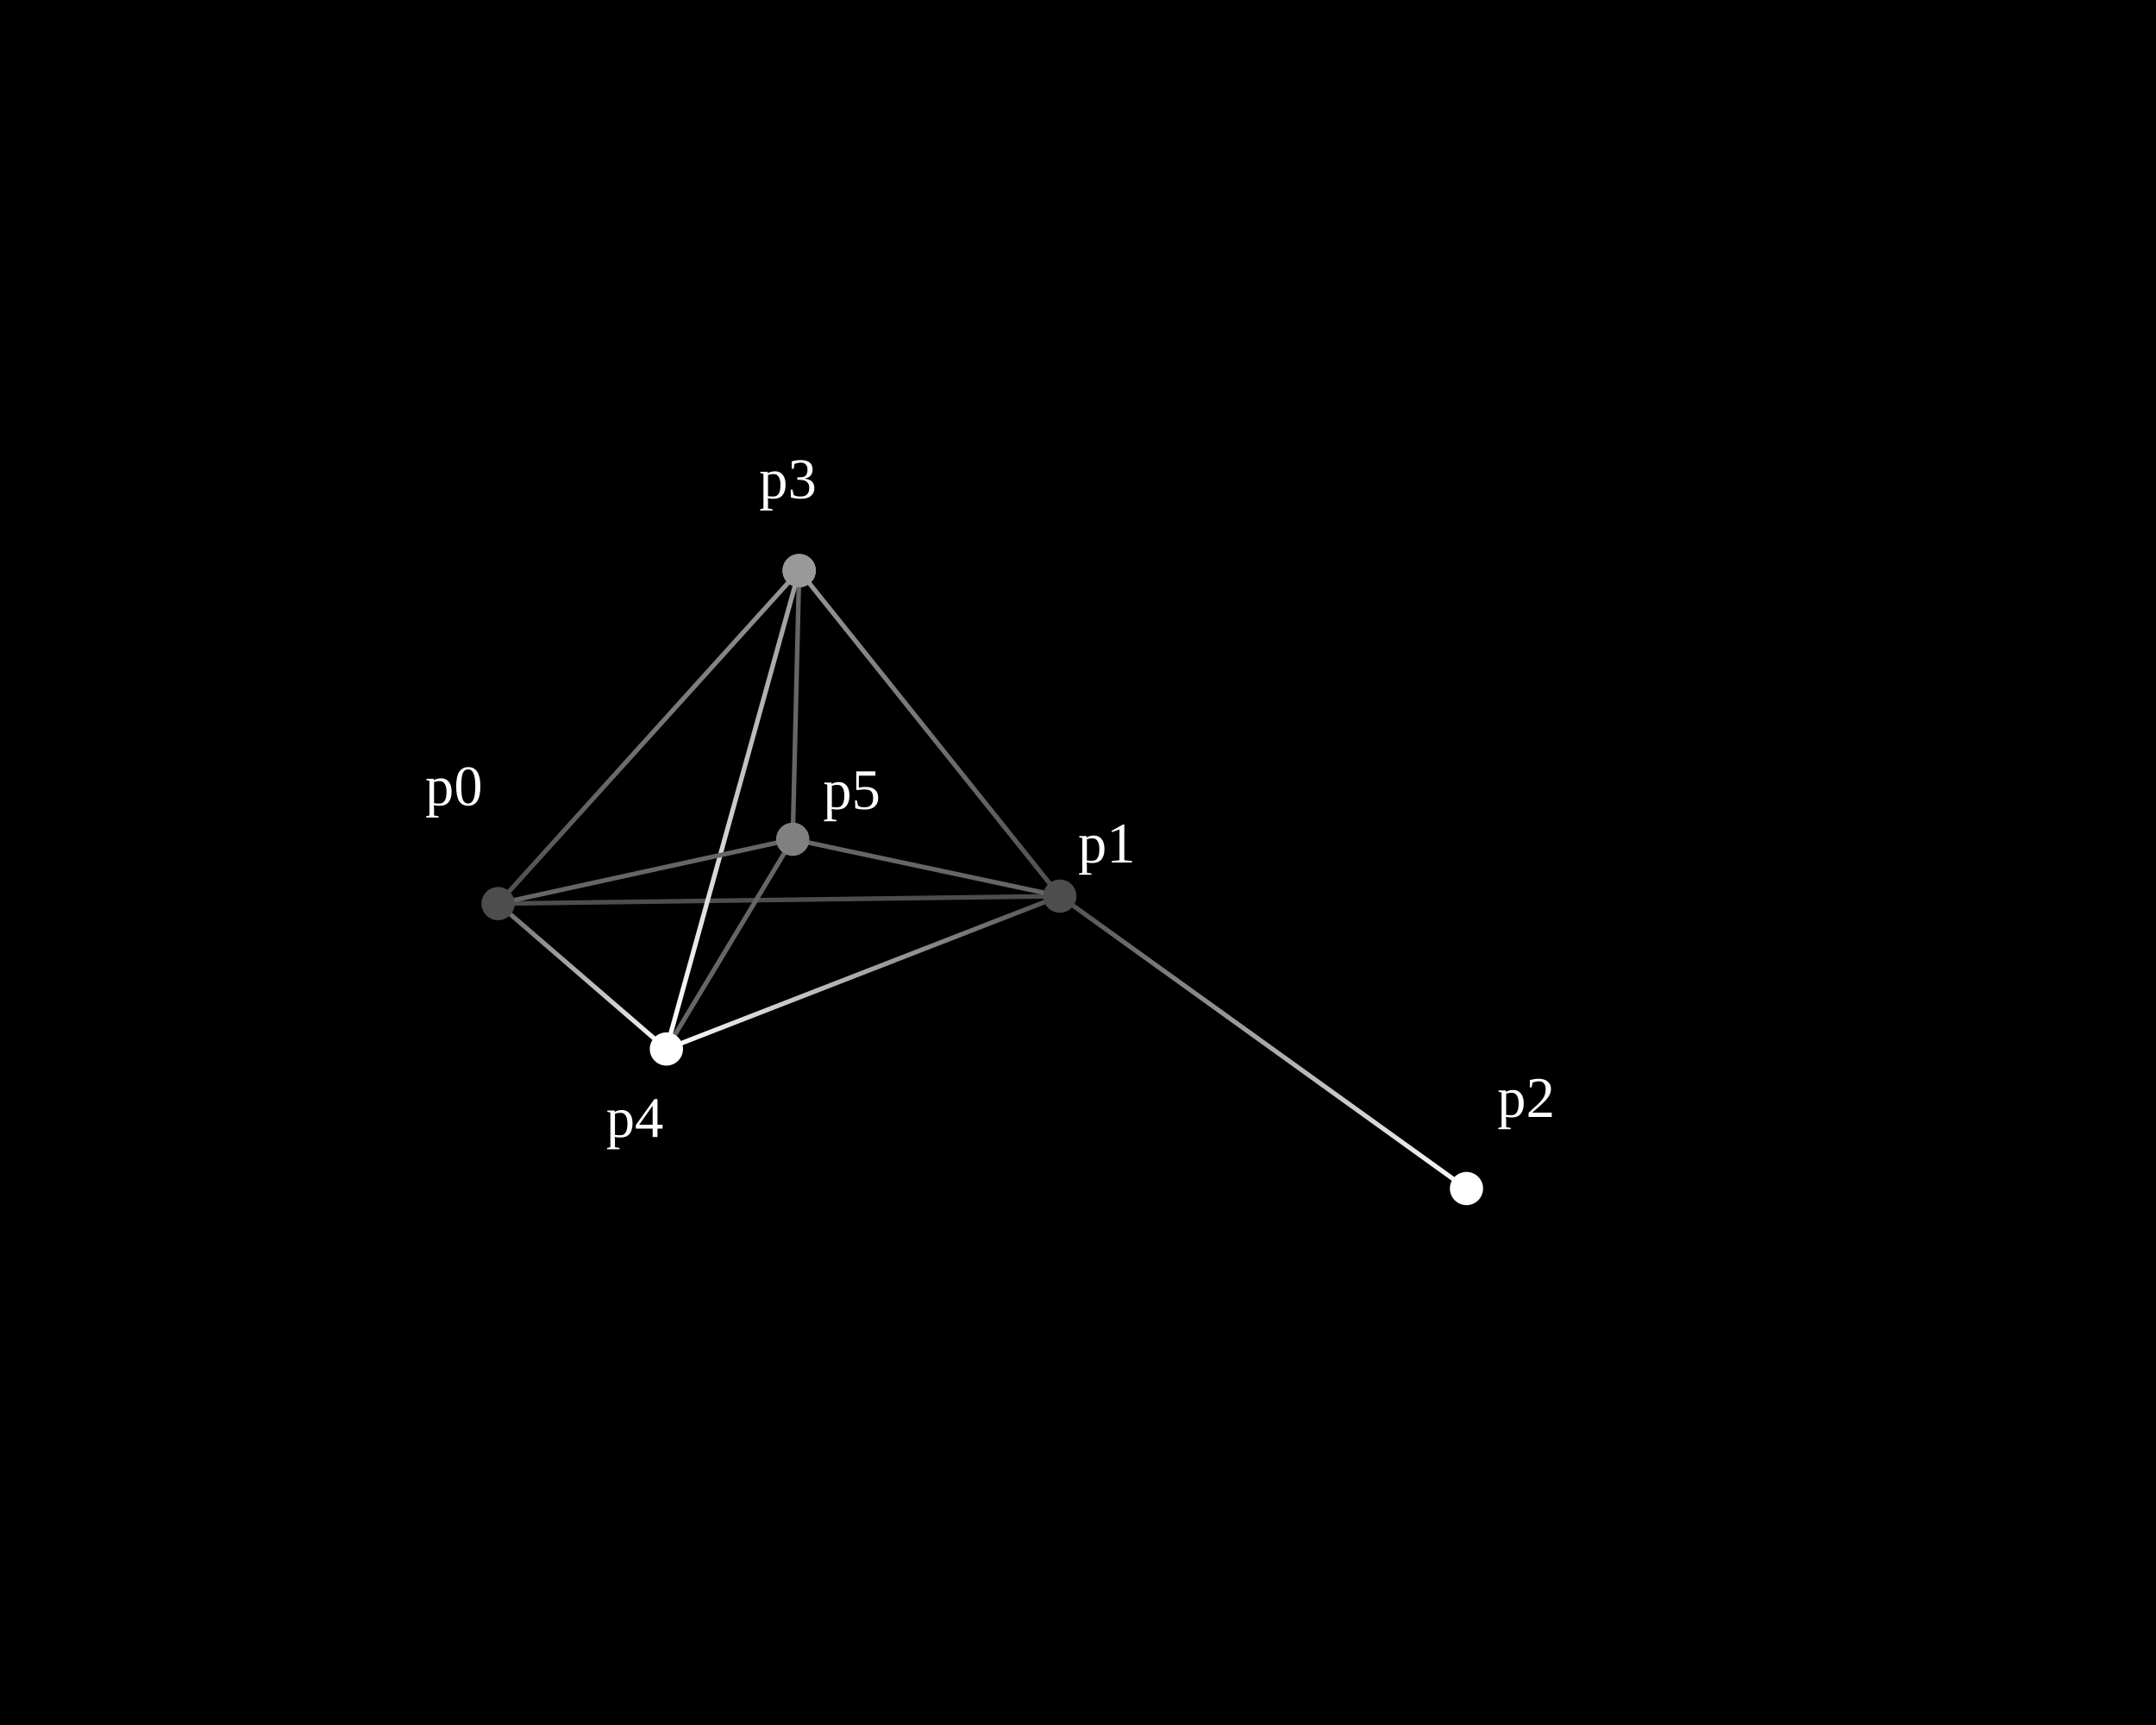
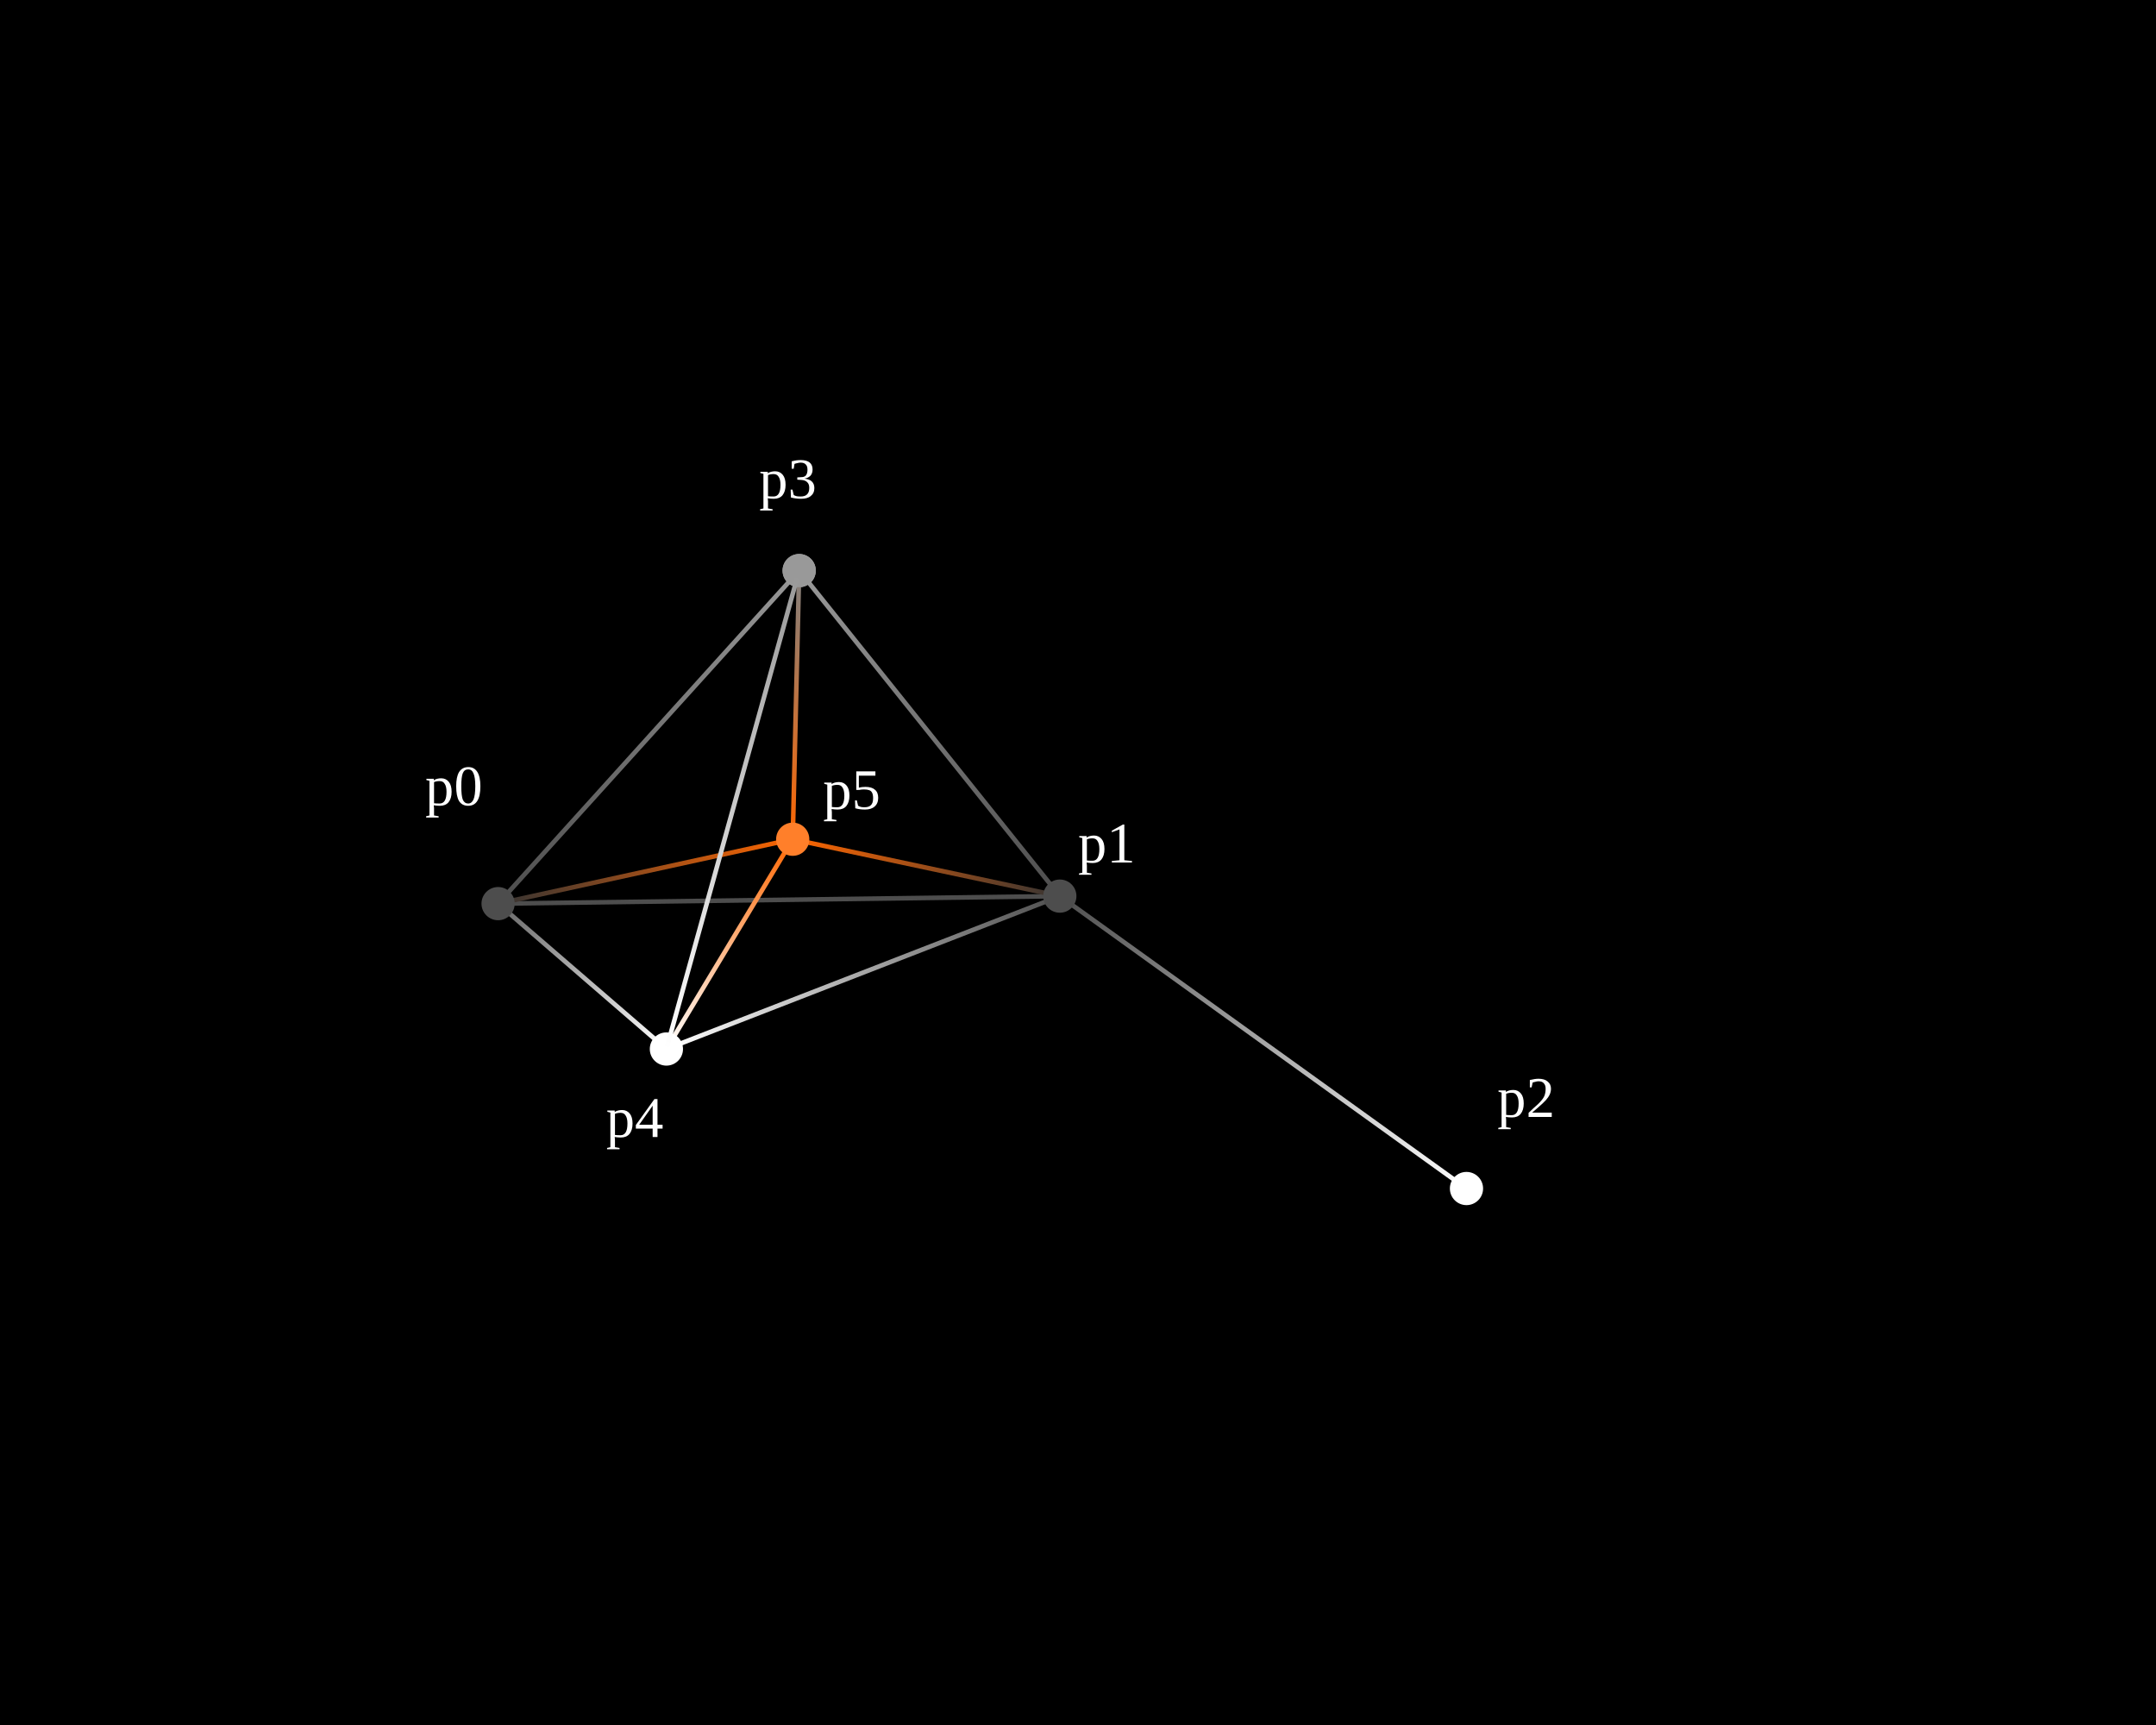
<svg xmlns="http://www.w3.org/2000/svg" xmlns:xlink="http://www.w3.org/1999/xlink" width="500" height="400" viewBox="0 0 132.292 105.833" version="1.1" id="svg1">
  <defs id="defs1">
+     <linearGradient id="linearGradient16">
+       <stop style="stop-color:#ffffff;stop-opacity:1" offset="0" id="stop16" />
+       <stop style="stop-color:#ff6600;stop-opacity:1" offset="1" id="stop17" />
+     </linearGradient>
+     <linearGradient id="linearGradient8">
+       <stop style="stop-color:#333333;stop-opacity:1" offset="0" id="stop9" />
+       <stop style="stop-color:#ff6600;stop-opacity:1" offset="1" id="stop10" />
+     </linearGradient>
+     <linearGradient id="linearGradient7">
+       <stop style="stop-color:#ff6600;stop-opacity:1" offset="0" id="stop7" />
+       <stop style="stop-color:#808080;stop-opacity:1" offset="1" id="stop8" />
+     </linearGradient>
+     <linearGradient id="linearGradient3">
+       <stop style="stop-color:#ff6600;stop-opacity:1" offset="0" id="stop3" />
+       <stop style="stop-color:#333333;stop-opacity:1" offset="1" id="stop4" />
+     </linearGradient>
    <linearGradient id="linearGradient36">
      <stop style="stop-color:#ffffff;stop-opacity:1;" offset="0" id="stop35" />
      <stop style="stop-color:#4d4d4d;stop-opacity:1" offset="1" id="stop36" />
    </linearGradient>
    <linearGradient id="linearGradient32">
      <stop style="stop-color:#4d4d4d;stop-opacity:1" offset="0" id="stop31" />
      <stop style="stop-color:#999999;stop-opacity:1" offset="1" id="stop32" />
    </linearGradient>
    <linearGradient id="linearGradient29">
      <stop style="stop-color:#ffffff;stop-opacity:1" offset="0" id="stop29" />
      <stop style="stop-color:#4d4d4d;stop-opacity:1" offset="1" id="stop30" />
    </linearGradient>
    <linearGradient id="linearGradient23">
      <stop style="stop-color:#ffffff;stop-opacity:1;" offset="0" id="stop24" />
      <stop style="stop-color:#999999;stop-opacity:1" offset="1" id="stop25" />
    </linearGradient>
    <linearGradient id="linearGradient22">
      <stop style="stop-color:#ffffff;stop-opacity:1;" offset="0" id="stop22" />
      <stop style="stop-color:#666666;stop-opacity:1" offset="1" id="stop23" />
    </linearGradient>
    <linearGradient id="linearGradient18">
      <stop style="stop-color:#4d4d4d;stop-opacity:1" offset="0" id="stop18" />
      <stop style="stop-color:#999999;stop-opacity:1" offset="1" id="stop19" />
    </linearGradient>
    <linearGradient xlink:href="#linearGradient36" id="linearGradient17" x1="41.031" y1="64.501" x2="65.172" y2="54.838" gradientUnits="userSpaceOnUse" />
    <linearGradient xlink:href="#linearGradient22" id="linearGradient21" x1="40.89" y1="64.36" x2="30.422" y2="55.581" gradientUnits="userSpaceOnUse" />
    <linearGradient xlink:href="#linearGradient23" id="linearGradient25" x1="40.89" y1="64.36" x2="49.076" y2="35.36" gradientUnits="userSpaceOnUse" />
    <linearGradient xlink:href="#linearGradient29" id="linearGradient28" x1="89.983" y1="72.919" x2="64.89" y2="54.838" gradientUnits="userSpaceOnUse" />
    <linearGradient xlink:href="#linearGradient18" id="linearGradient30" x1="65.031" y1="54.979" x2="49.178" y2="34.867" gradientUnits="userSpaceOnUse" />
    <linearGradient xlink:href="#linearGradient32" id="linearGradient31" x1="30.563" y1="55.44" x2="49.178" y2="34.867" gradientUnits="userSpaceOnUse" />
+     <linearGradient xlink:href="#linearGradient3" id="linearGradient2" x1="48.641" y1="51.489" x2="65.172" y2="55.12" gradientUnits="userSpaceOnUse" />
+     <linearGradient xlink:href="#linearGradient7" id="linearGradient6" x1="48.641" y1="51.489" x2="49.037" y2="35.008" gradientUnits="userSpaceOnUse" />
+     <linearGradient xlink:href="#linearGradient8" id="linearGradient10" x1="30.563" y1="55.44" x2="48.782" y2="51.348" gradientUnits="userSpaceOnUse" />
+     <linearGradient xlink:href="#linearGradient16" id="linearGradient19" x1="40.89" y1="64.36" x2="48.5" y2="51.348" gradientUnits="userSpaceOnUse" />
  </defs>
  <g id="layer1">
-     <rect style="fill:#000000;stroke:#1a1a1a;stroke-width:0.226;stroke-linecap:round;stroke-linejoin:round;paint-order:stroke fill markers" id="rect18" width="132.292" height="105.833" x="-5.0862632e-06" y="-1.0172526e-05" />
+     <rect style="fill:#000000;stroke:#1a1a1a;stroke-width:0.226;stroke-linecap:round;stroke-linejoin:round;paint-order:stroke fill markers" id="rect18" width="132.292" height="105.833" x="-2.5431316e-06" y="-8.90096e-06" />
    <text xml:space="preserve" style="font-size:3.528px;fill:#ffffff;stroke:none;stroke-width:0.282;stroke-linecap:round;stroke-linejoin:round;paint-order:stroke fill markers" x="26.086" y="49.406" id="text2">
      <tspan id="tspan2" style="stroke-width:0.282" x="26.086" y="49.406">p0</tspan>
    </text>
    <text xml:space="preserve" style="font-size:3.528px;fill:#ffffff;stroke:none;stroke-width:0.282;stroke-linecap:round;stroke-linejoin:round;paint-order:stroke fill markers" x="66.146" y="52.917" id="text29">
      <tspan id="tspan29" style="stroke-width:0.282" x="66.146" y="52.917">p1</tspan>
    </text>
    <path style="fill:#333333;stroke:#4d4d4d;stroke-width:0.282;stroke-linecap:round;stroke-linejoin:round;paint-order:stroke fill markers;fill-opacity:1" d="m 30.563,55.44 34.468,-0.46" id="path1" />
    <path style="fill:#666666;stroke:url(#linearGradient28);stroke-width:0.282;stroke-linecap:round;stroke-linejoin:round;paint-order:stroke fill markers;fill-opacity:1" d="M 65.031,54.979 89.983,72.919" id="path2" />
    <circle style="fill:#ffffff;stroke:none;stroke-width:0.132;stroke-linecap:round;stroke-linejoin:round;paint-order:stroke fill markers" id="circle2" cx="89.983" cy="72.919" r="1.019" />
    <text xml:space="preserve" style="font-size:3.528px;fill:#ffffff;stroke:none;stroke-width:0.282;stroke-linecap:round;stroke-linejoin:round;paint-order:stroke fill markers" x="91.873" y="68.526" id="text3">
      <tspan id="tspan3" style="stroke-width:0.282" x="91.873" y="68.526">p2</tspan>
    </text>
    <text xml:space="preserve" style="font-size:3.528px;fill:#ffffff;stroke:none;stroke-width:0.282;stroke-linecap:round;stroke-linejoin:round;paint-order:stroke fill markers" x="46.578" y="30.571" id="text12">
      <tspan id="tspan12" style="stroke-width:0.282" x="46.578" y="30.571">p3</tspan>
    </text>
    <path style="fill:#4d4d4d;fill-opacity:1;stroke:url(#linearGradient30);stroke-width:0.282;stroke-linecap:round;stroke-linejoin:round;paint-order:stroke fill markers" d="M 49.037,35.008 65.031,54.979" id="path12" />
    <path style="fill:none;fill-opacity:1;stroke:url(#linearGradient31);stroke-width:0.282;stroke-linecap:round;stroke-linejoin:round;paint-order:stroke fill markers" d="M 49.037,35.008 30.563,55.44" id="path13" />
    <text xml:space="preserve" style="font-size:3.528px;fill:#ffffff;stroke:none;stroke-width:0.282;stroke-linecap:round;stroke-linejoin:round;paint-order:stroke fill markers" x="37.187" y="69.759" id="text13">
      <tspan id="tspan13" style="stroke-width:0.282" x="37.187" y="69.759">p4</tspan>
    </text>
    <path style="fill:none;fill-opacity:1;stroke:url(#linearGradient17);stroke-width:0.282;stroke-linecap:round;stroke-linejoin:round;paint-order:stroke fill markers" d="M 40.89,64.36 65.031,54.979" id="path14" />
    <path style="fill:none;fill-opacity:1;stroke:url(#linearGradient21);stroke-width:0.282;stroke-linecap:round;stroke-linejoin:round;paint-order:stroke fill markers" d="m 30.563,55.44 10.327,8.92" id="path15" />
+     <circle style="fill:#b3b3b3;stroke:none;stroke-width:0.132;stroke-linecap:round;stroke-linejoin:round;paint-order:stroke fill markers" id="circle12" cx="49.037" cy="35.008" r="1.019" />
+     <path style="fill:#666666;fill-opacity:1;stroke:url(#linearGradient6);stroke-width:0.282;stroke-linecap:round;stroke-linejoin:round;paint-order:stroke fill markers" d="m 49.037,35.008 -0.396,16.481" id="path39" />
+     <circle style="fill:#999999;stroke:none;stroke-width:0.132;stroke-linecap:round;stroke-linejoin:round;paint-order:stroke fill markers" id="circle38" cx="49.037" cy="35.008" r="1.019" />
+     <path style="fill:#ff6600;fill-opacity:1;stroke:url(#linearGradient2);stroke-width:0.282;stroke-linecap:round;stroke-linejoin:round;paint-order:stroke fill markers" d="M 65.031,54.979 48.641,51.489" id="path40" />
+     <circle style="fill:#4d4d4d;stroke:none;stroke-width:0.132;stroke-linecap:round;stroke-linejoin:round;paint-order:stroke fill markers" id="circle29" cx="65.031" cy="54.979" r="1.019" />
+     <path style="fill:#666666;fill-opacity:1;stroke:url(#linearGradient19);stroke-width:0.282;stroke-linecap:round;stroke-linejoin:round;paint-order:stroke fill markers" d="m 48.641,51.489 -7.751,12.87" id="path41" />
+     <circle style="fill:#ffffff;stroke:none;stroke-width:0.132;stroke-linecap:round;stroke-linejoin:round;paint-order:stroke fill markers" id="circle13" cx="40.89" cy="64.36" r="1.019" />
+     <path style="fill:#666666;fill-opacity:1;stroke:url(#linearGradient10);stroke-width:0.282;stroke-linecap:round;stroke-linejoin:round;paint-order:stroke fill markers" d="M 30.563,55.44 48.641,51.489" id="path42" />
+     <circle style="fill:#4d4d4d;stroke:none;stroke-width:0.132;stroke-linecap:round;stroke-linejoin:round;paint-order:stroke fill markers" id="circle1" cx="30.563" cy="55.44" r="1.019" />
+     <circle style="fill:#ff7f2a;stroke:none;stroke-width:0.132;stroke-linecap:round;stroke-linejoin:round;paint-order:stroke fill markers" id="circle39" cx="48.641" cy="51.489" r="1.019" />
    <path style="fill:none;fill-opacity:1;stroke:url(#linearGradient25);stroke-width:0.282;stroke-linecap:round;stroke-linejoin:round;paint-order:stroke fill markers" d="M 49.037,35.008 40.89,64.36" id="path16" />
-     <circle style="fill:#b3b3b3;stroke:none;stroke-width:0.132;stroke-linecap:round;stroke-linejoin:round;paint-order:stroke fill markers" id="circle12" cx="49.037" cy="35.008" r="1.019" />
-     <path style="fill:#666666;fill-opacity:1;stroke:#666666;stroke-width:0.282;stroke-linecap:round;stroke-linejoin:round;paint-order:stroke fill markers" d="m 49.037,35.008 -0.396,16.481" id="path39" />
-     <circle style="fill:#999999;stroke:none;stroke-width:0.132;stroke-linecap:round;stroke-linejoin:round;paint-order:stroke fill markers" id="circle38" cx="49.037" cy="35.008" r="1.019" />
-     <path style="fill:#666666;fill-opacity:1;stroke:#666666;stroke-width:0.282;stroke-linecap:round;stroke-linejoin:round;paint-order:stroke fill markers" d="M 65.031,54.979 48.641,51.489" id="path40" />
-     <circle style="fill:#4d4d4d;stroke:none;stroke-width:0.132;stroke-linecap:round;stroke-linejoin:round;paint-order:stroke fill markers" id="circle29" cx="65.031" cy="54.979" r="1.019" />
-     <path style="fill:#666666;fill-opacity:1;stroke:#666666;stroke-width:0.282;stroke-linecap:round;stroke-linejoin:round;paint-order:stroke fill markers" d="m 48.641,51.489 -7.751,12.87" id="path41" />
-     <circle style="fill:#ffffff;stroke:none;stroke-width:0.132;stroke-linecap:round;stroke-linejoin:round;paint-order:stroke fill markers" id="circle13" cx="40.89" cy="64.36" r="1.019" />
-     <path style="fill:#666666;fill-opacity:1;stroke:#666666;stroke-width:0.282;stroke-linecap:round;stroke-linejoin:round;paint-order:stroke fill markers" d="M 30.563,55.44 48.641,51.489" id="path42" />
-     <circle style="fill:#4d4d4d;stroke:none;stroke-width:0.132;stroke-linecap:round;stroke-linejoin:round;paint-order:stroke fill markers" id="circle1" cx="30.563" cy="55.44" r="1.019" />
-     <circle style="fill:#808080;stroke:none;stroke-width:0.132;stroke-linecap:round;stroke-linejoin:round;paint-order:stroke fill markers" id="circle39" cx="48.641" cy="51.489" r="1.019" />
    <text xml:space="preserve" style="font-size:3.528px;fill:#ffffff;stroke:none;stroke-width:0.282;stroke-linecap:round;stroke-linejoin:round;paint-order:stroke fill markers" x="50.498" y="49.635" id="text42">
      <tspan id="tspan42" style="stroke-width:0.282" x="50.498" y="49.635">p5</tspan>
    </text>
  </g>
</svg>
